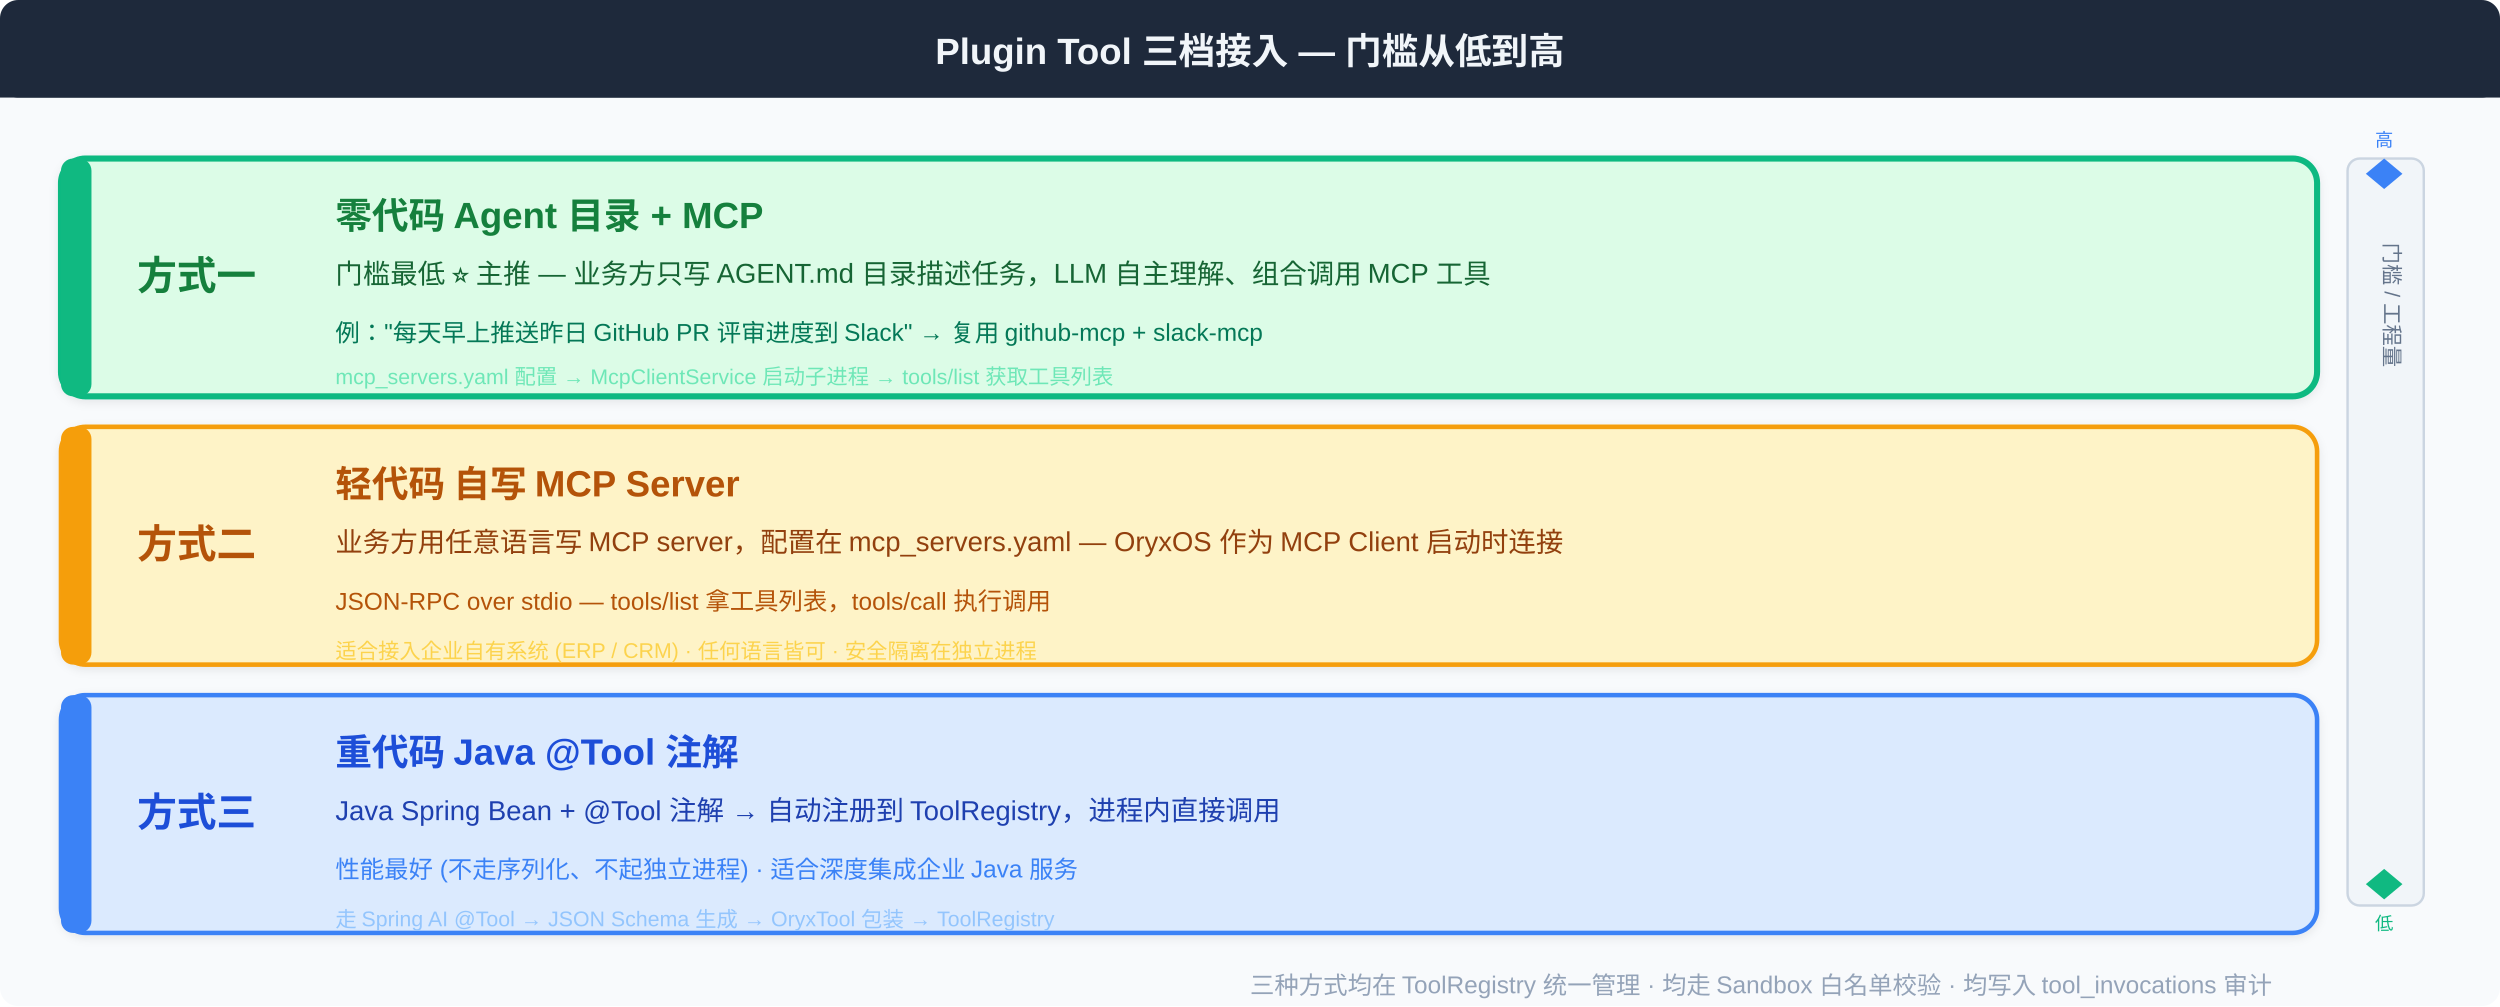
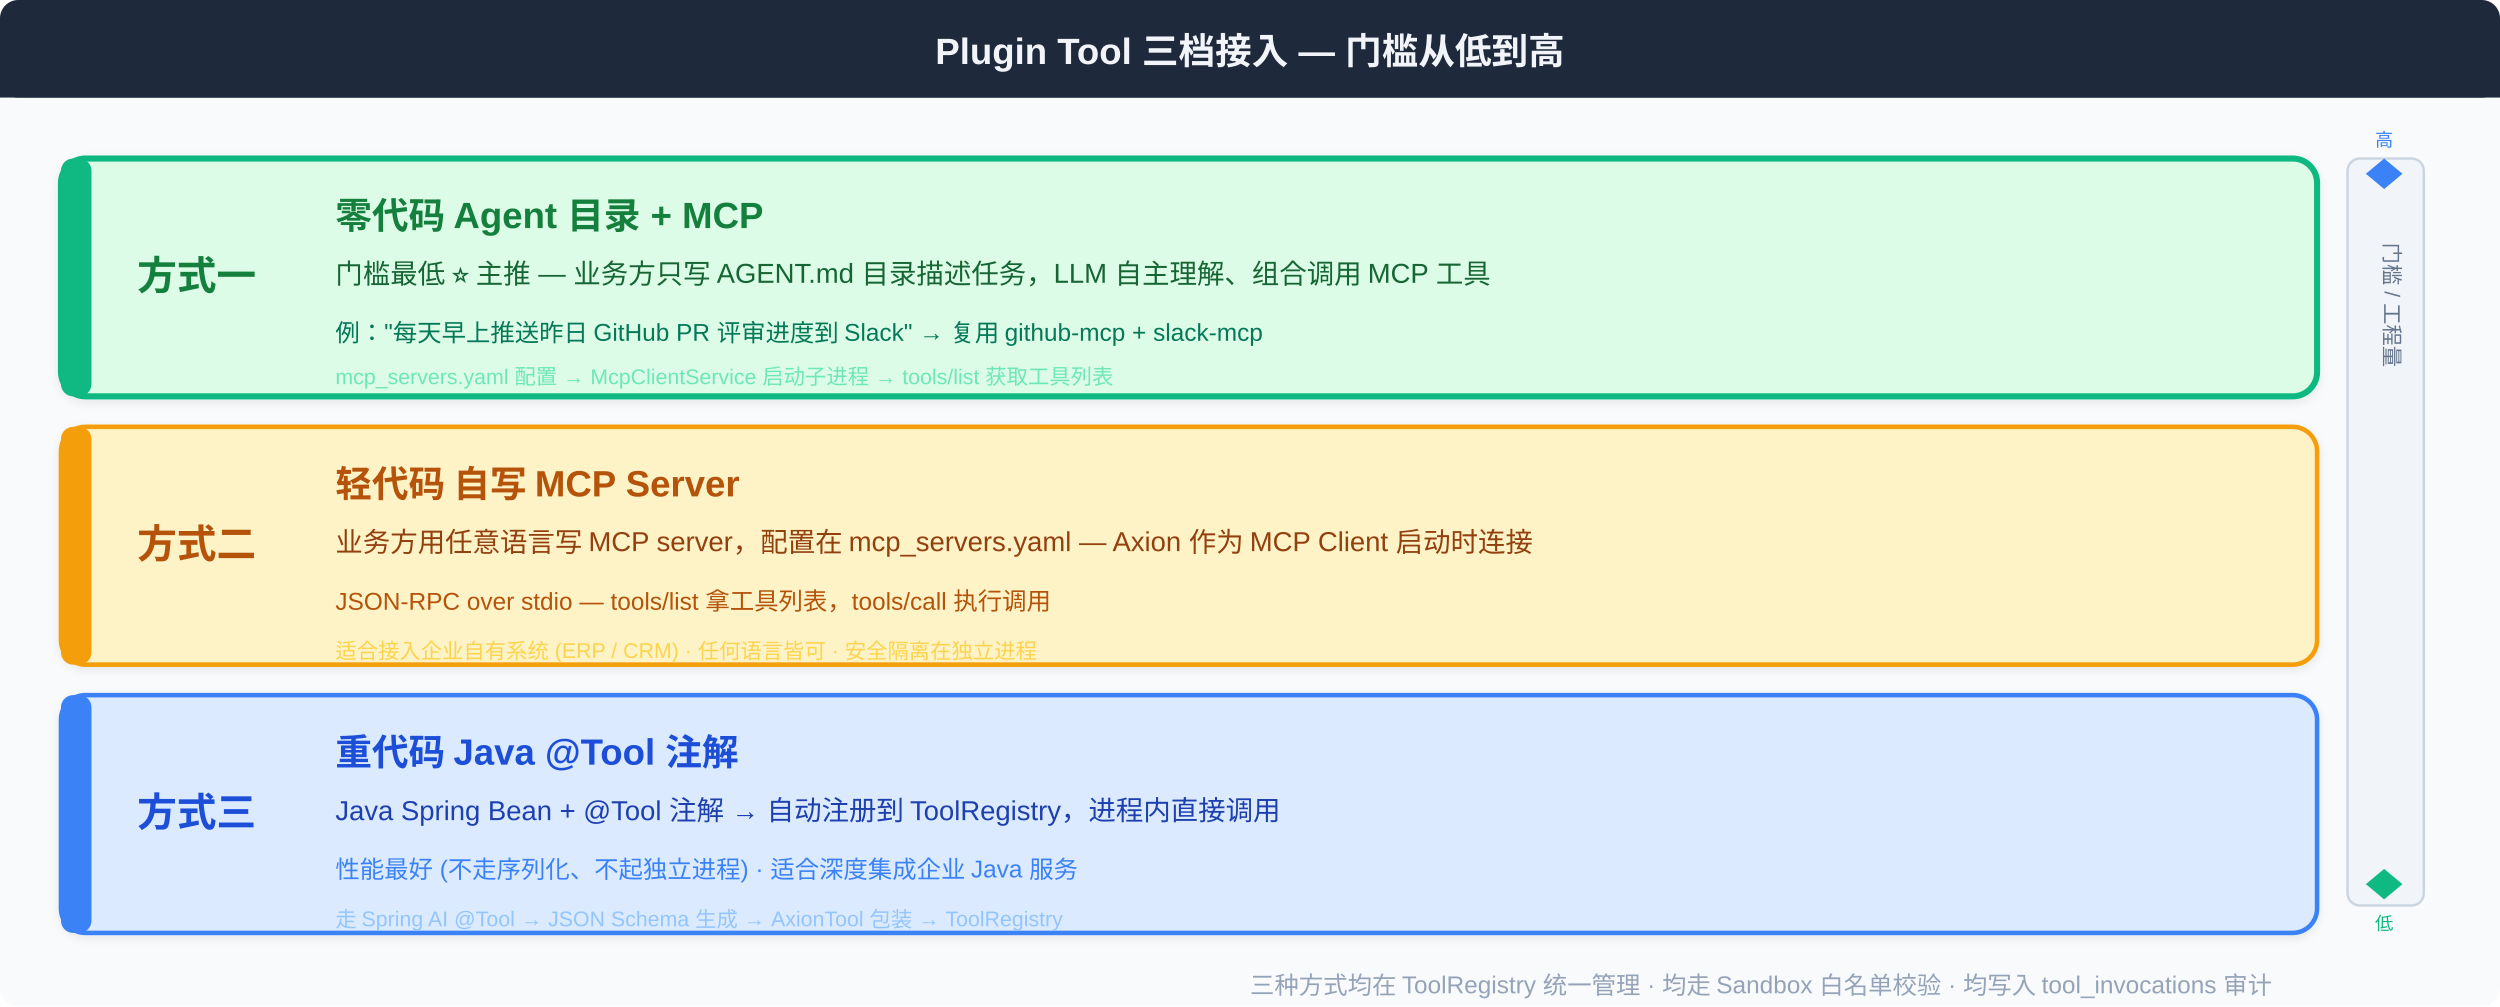
<svg xmlns="http://www.w3.org/2000/svg" viewBox="0 0 820 330" font-family="Arial, sans-serif">
  <defs>
    <filter id="sh">
      <feDropShadow dx="0" dy="1" stdDeviation="1.5" flood-opacity="0.08" />
    </filter>
  </defs>
  <rect width="820" height="330" fill="#f8fafc" rx="6" />
  <rect x="0" y="0" width="820" height="32" fill="#1e293b" rx="6" />
  <rect x="0" y="16" width="820" height="16" fill="#1e293b" />
  <text x="410" y="21" text-anchor="middle" fill="#f1f5f9" font-size="12" font-weight="bold">Plugin Tool 三档接入 — 门槛从低到高</text>
  <rect x="770" y="52" width="25" height="245" rx="4" fill="#f1f5f9" stroke="#cbd5e1" stroke-width="0.8" />
  <text x="782" y="100" text-anchor="middle" font-size="7" fill="#64748b" transform="rotate(90,782,100)">门槛 / 工程量</text>
  <polygon points="782,295 776,290 782,285 788,290" fill="#10b981" />
  <text x="782" y="305" text-anchor="middle" font-size="6" fill="#10b981">低</text>
  <polygon points="782,52 776,57 782,62 788,57" fill="#3b82f6" />
  <text x="782" y="48" text-anchor="middle" font-size="6" fill="#3b82f6">高</text>
  <rect x="20" y="52" width="740" height="78" rx="8" fill="#dcfce7" stroke="#10b981" stroke-width="2" filter="url(#sh)" />
  <rect x="20" y="52" width="10" height="78" rx="4" fill="#10b981" />
  <text x="45" y="95" font-size="13" font-weight="bold" fill="#15803d">方式一</text>
  <text x="110" y="75" font-size="12" font-weight="bold" fill="#15803d">零代码 Agent 目录 + MCP</text>
  <text x="110" y="93" font-size="9" fill="#166534">门槛最低 ⭐ 主推 — 业务方只写 AGENT.md 目录描述任务，LLM 自主理解、组合调用 MCP 工具</text>
  <text x="110" y="112" font-size="8" fill="#047857">例："每天早上推送昨日 GitHub PR 评审进度到 Slack" → 复用 github-mcp + slack-mcp</text>
  <text x="110" y="126" font-size="7" fill="#6ee7b7">mcp_servers.yaml 配置 → McpClientService 启动子进程 → tools/list 获取工具列表</text>
  <rect x="20" y="140" width="740" height="78" rx="8" fill="#fef3c7" stroke="#f59e0b" stroke-width="1.5" filter="url(#sh)" />
  <rect x="20" y="140" width="10" height="78" rx="4" fill="#f59e0b" />
  <text x="45" y="183" font-size="13" font-weight="bold" fill="#b45309">方式二</text>
  <text x="110" y="163" font-size="12" font-weight="bold" fill="#b45309">轻代码 自写 MCP Server</text>
-   <text x="110" y="181" font-size="9" fill="#92400e">业务方用任意语言写 MCP server，配置在 mcp_servers.yaml — OryxOS 作为 MCP Client 启动时连接</text>
+   <text x="110" y="181" font-size="9" fill="#92400e">业务方用任意语言写 MCP server，配置在 mcp_servers.yaml — Axion 作为 MCP Client 启动时连接</text>
  <text x="110" y="200" font-size="8" fill="#b45309">JSON-RPC over stdio — tools/list 拿工具列表，tools/call 执行调用</text>
  <text x="110" y="216" font-size="7" fill="#fcd34d">适合接入企业自有系统 (ERP / CRM) · 任何语言皆可 · 安全隔离在独立进程</text>
  <rect x="20" y="228" width="740" height="78" rx="8" fill="#dbeafe" stroke="#3b82f6" stroke-width="1.5" filter="url(#sh)" />
  <rect x="20" y="228" width="10" height="78" rx="4" fill="#3b82f6" />
  <text x="45" y="271" font-size="13" font-weight="bold" fill="#1d4ed8">方式三</text>
  <text x="110" y="251" font-size="12" font-weight="bold" fill="#1d4ed8">重代码 Java @Tool 注解</text>
  <text x="110" y="269" font-size="9" fill="#1e40af">Java Spring Bean + @Tool 注解 → 自动注册到 ToolRegistry，进程内直接调用</text>
  <text x="110" y="288" font-size="8" fill="#3b82f6">性能最好 (不走序列化、不起独立进程) · 适合深度集成企业 Java 服务</text>
-   <text x="110" y="304" font-size="7" fill="#93c5fd">走 Spring AI @Tool → JSON Schema 生成 → OryxTool 包装 → ToolRegistry</text>
+   <text x="110" y="304" font-size="7" fill="#93c5fd">走 Spring AI @Tool → JSON Schema 生成 → AxionTool 包装 → ToolRegistry</text>
  <text x="410" y="326" font-size="8" fill="#94a3b8">三种方式均在 ToolRegistry 统一管理 · 均走 Sandbox 白名单校验 · 均写入 tool_invocations 审计</text>
</svg>
